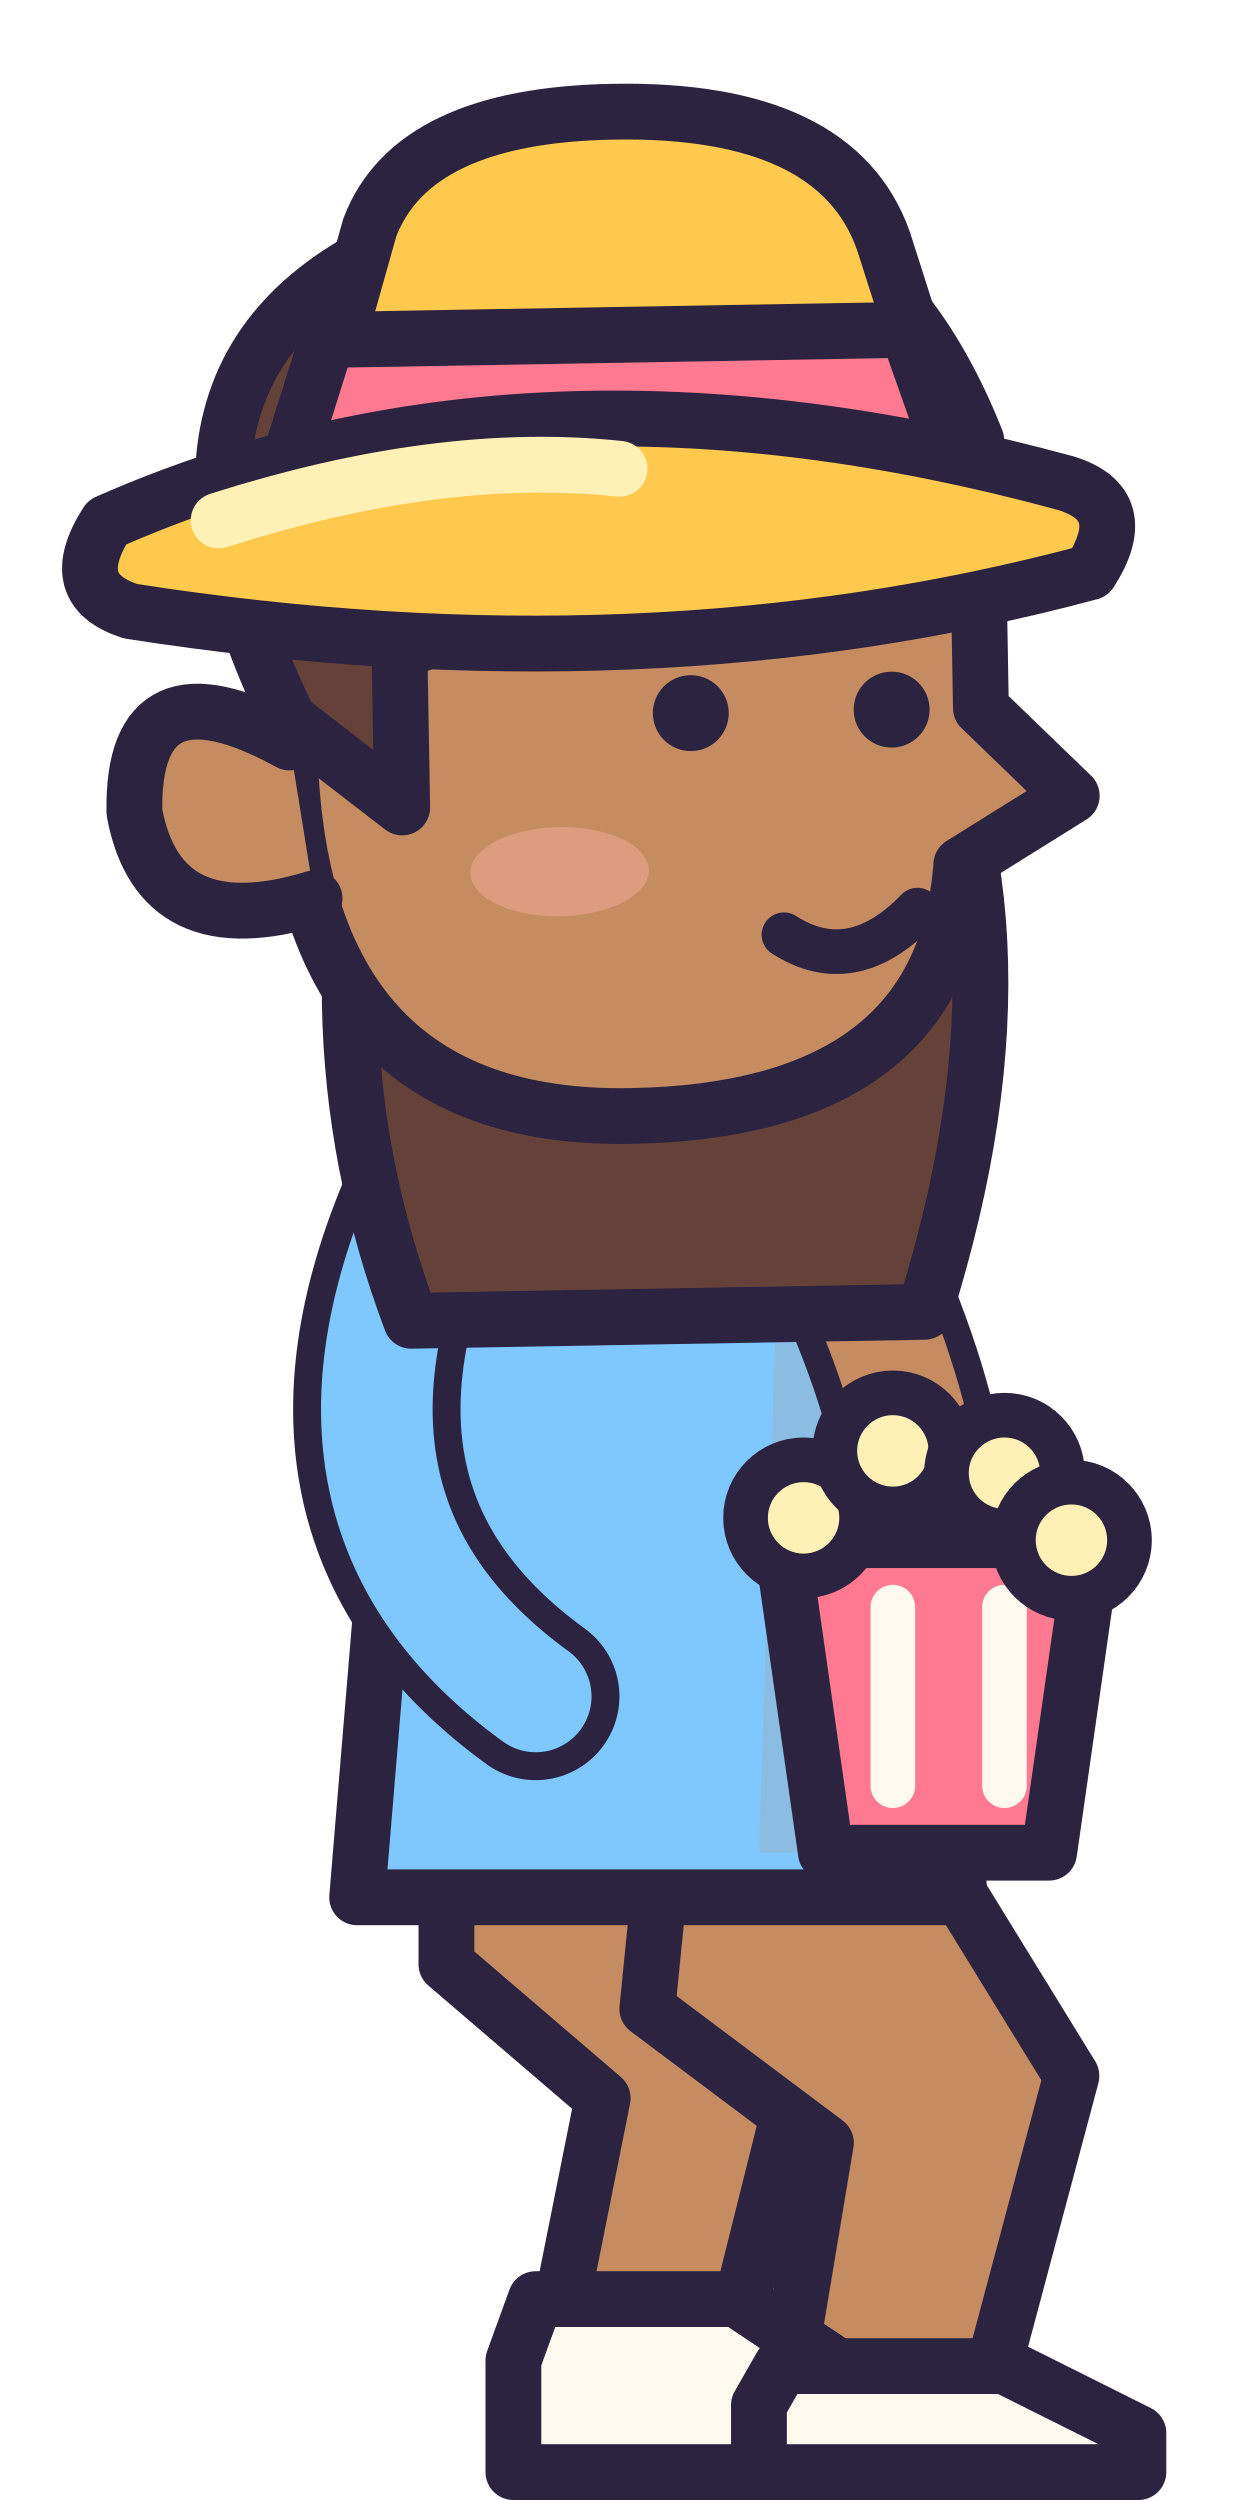
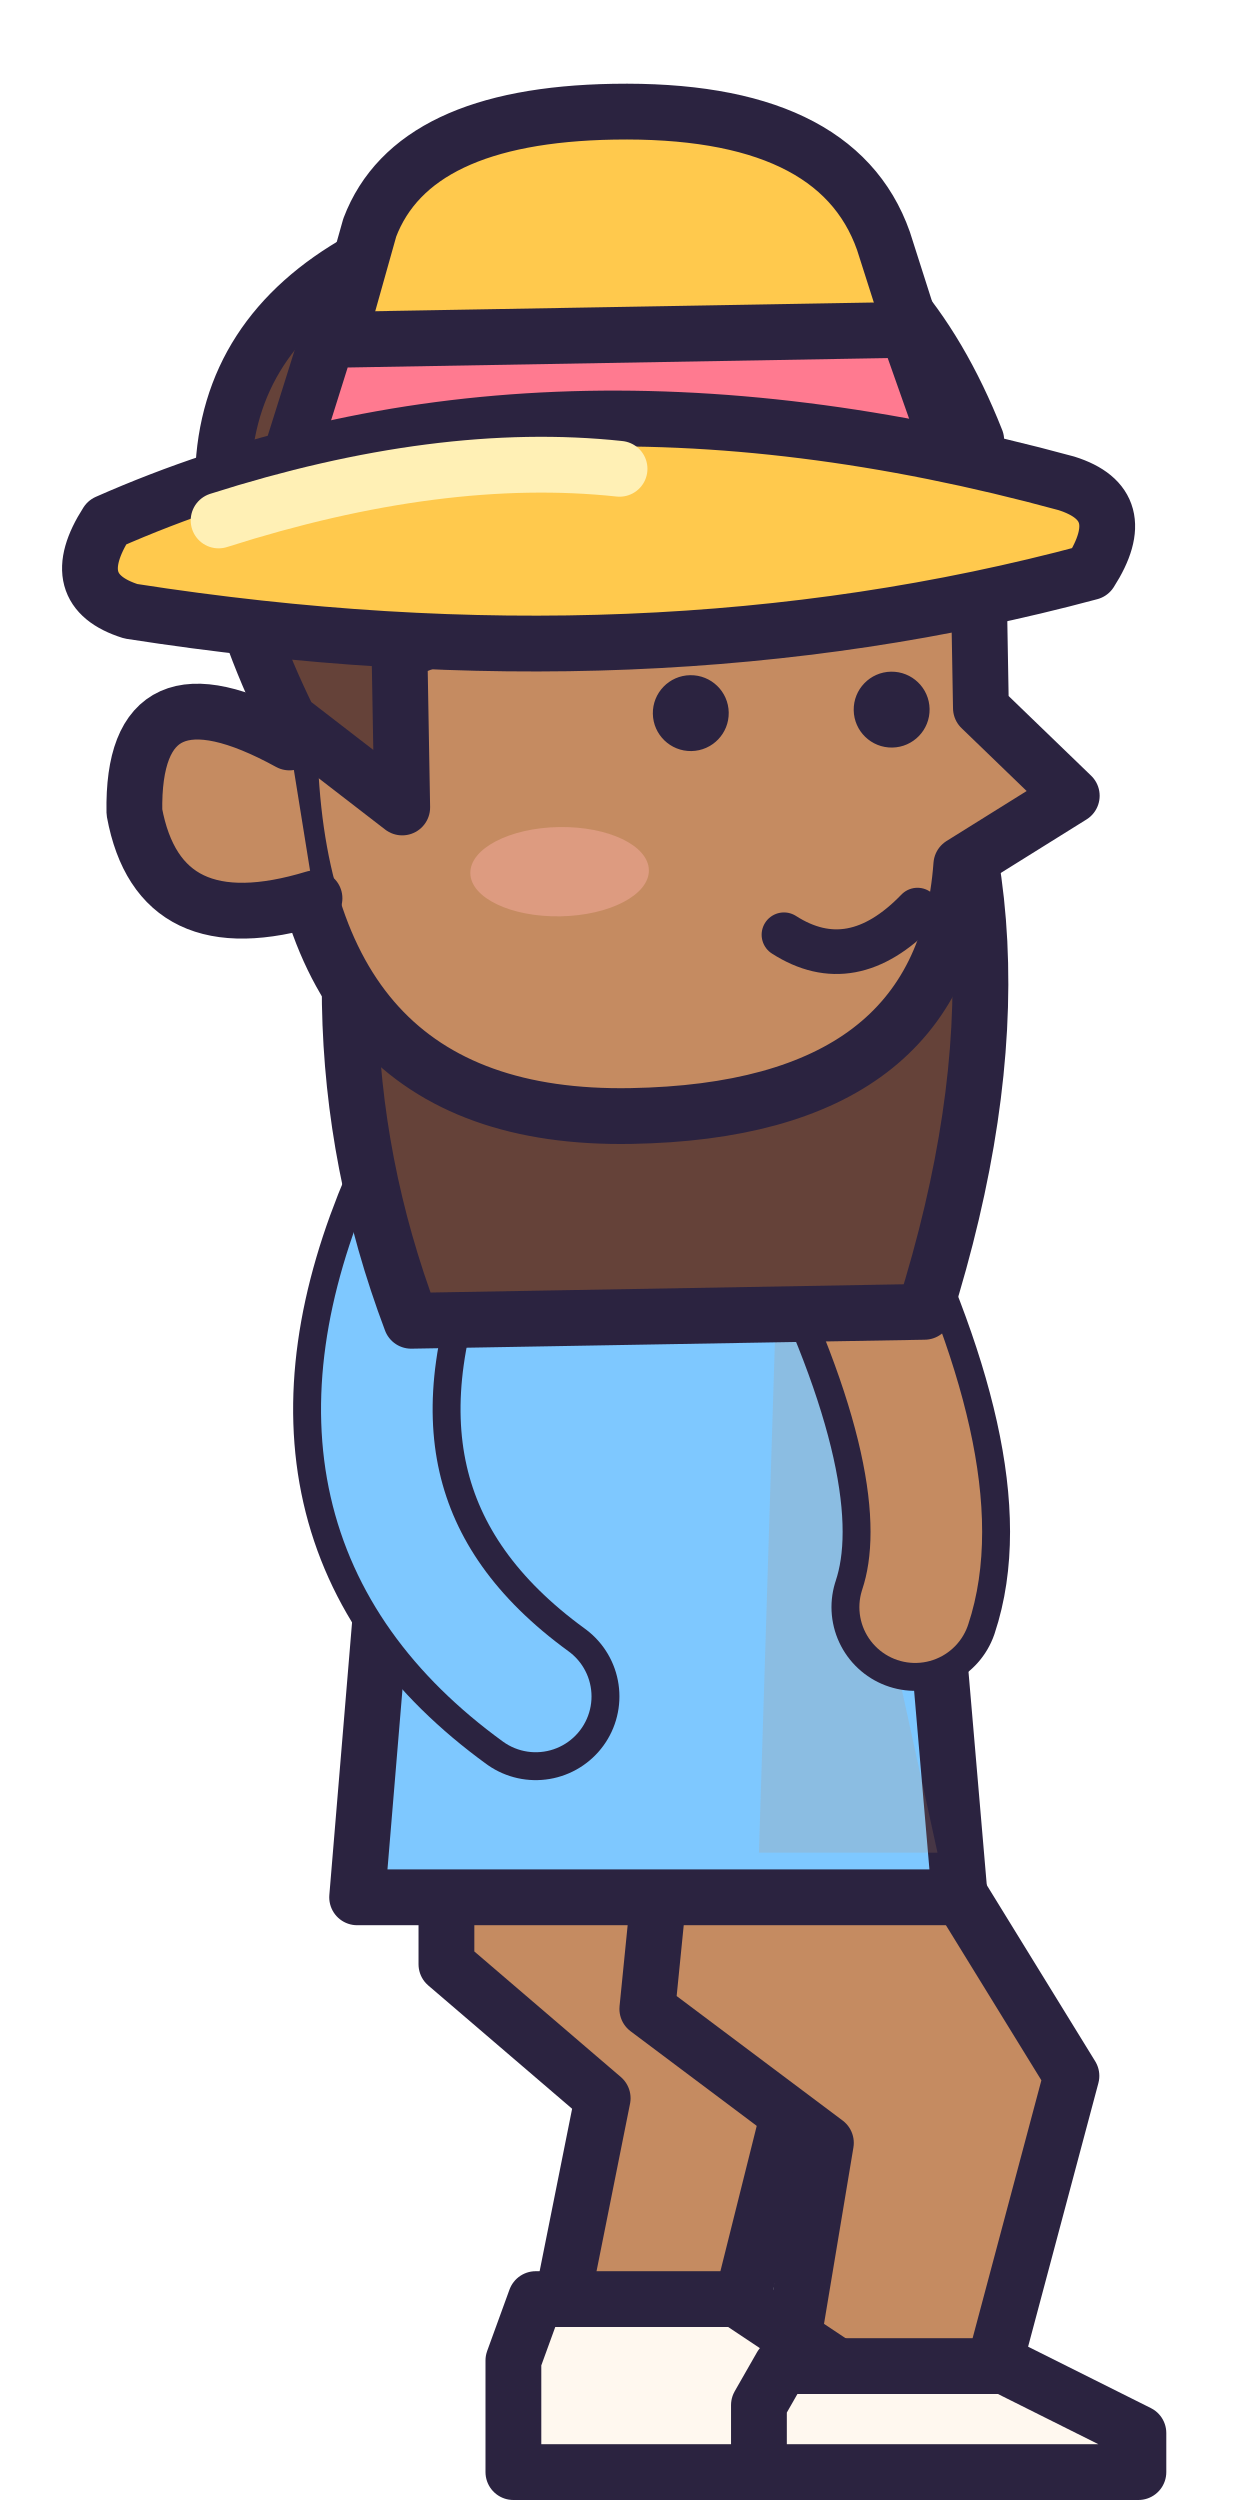
<svg xmlns="http://www.w3.org/2000/svg" width="56" height="112" viewBox="0 0 56 112">
  <g stroke="#2b2340" stroke-width="2.5" stroke-linecap="round" stroke-linejoin="round">
    <path d="M20 80h10l6 12-3 12h-8l2-10-7-6Z" fill="#c58b61" vector-effect="non-scaling-stroke" />
    <path d="M30 80h10l8 13-4 15h-9l2-12-8-6Z" fill="#c58b61" vector-effect="non-scaling-stroke" />
    <path d="M24 103h9l6 4v3.75H23v-5Z" fill="#fff8ef" vector-effect="non-scaling-stroke" />
    <path d="M35 106h10l6 3v1.75H34v-3Z" fill="#fff8ef" vector-effect="non-scaling-stroke" />
    <path d="M19 49q11-7 21 1l3 35H16Z" fill="#7ec8ff" vector-effect="non-scaling-stroke" />
    <path d="M35 51l7 32h-8Z" fill="#c58b61" stroke="none" opacity="0.18" vector-effect="non-scaling-stroke" />
    <path d="M24 44v7q5 4 10-1v-7" fill="#c58b61" vector-effect="non-scaling-stroke" />
    <path d="M24 52l5 4 6-5" fill="none" stroke="#fff8ef" stroke-width="2" vector-effect="non-scaling-stroke" />
    <path d="M19 54Q13 68 24 76" fill="none" stroke="#2b2340" stroke-width="7.5" vector-effect="non-scaling-stroke" />
    <path d="M19 54Q13 68 24 76" fill="none" stroke="#7ec8ff" stroke-width="5" vector-effect="non-scaling-stroke" />
    <path d="M37 54Q43 66 41 72" fill="none" stroke="#2b2340" stroke-width="7.5" vector-effect="non-scaling-stroke" />
    <path d="M37 54Q43 66 41 72" fill="none" stroke="#c58b61" stroke-width="5" vector-effect="non-scaling-stroke" />
    <g transform="translate(0 0) rotate(-1 28 35)">
      <path d="M18 30q-5 15 0 29h23q6-18-1-30Z" fill="#654239" vector-effect="non-scaling-stroke" />
      <path d="M13 23q0-13 16-13 15 0 15 15v7l4 4-5 3q-1 11-15 11-15 0-15-17Z" fill="#c58b61" vector-effect="non-scaling-stroke" />
      <path d="M13 33q-7-4-7 3 1 6 8 4" fill="#c58b61" vector-effect="non-scaling-stroke" />
      <path d="M13 32Q5 15 20 10q18-6 24 10-9 5-16-3-3 10-10 12v7Z" fill="#654239" vector-effect="non-scaling-stroke" />
      <path d="M17 18q4-5 12-5" fill="none" stroke="#986c50" stroke-width="2.5" vector-effect="non-scaling-stroke" />
      <circle cx="31" cy="32" r="1.7" fill="#2b2340" stroke="none" vector-effect="non-scaling-stroke" />
      <circle cx="40" cy="32" r="1.7" fill="#2b2340" stroke="none" vector-effect="non-scaling-stroke" />
      <path d="M35 42q3 2 6-1" fill="none" stroke="#2b2340" stroke-width="2" vector-effect="non-scaling-stroke" />
      <ellipse cx="25" cy="39" rx="4" ry="2" fill="#dd9b80" stroke="none" vector-effect="non-scaling-stroke" />
      <path d="M14 20l3-10q2-5 11-5 10 0 12 6l3 10" fill="#ffc94d" vector-effect="non-scaling-stroke" />
      <path d="M15 15h26l2 6H13Z" fill="#ff7a90" vector-effect="non-scaling-stroke" />
      <path d="M5 23q19-8 43-1 3 1 1 4-20 5-43 1-3-1-1-4Z" fill="#ffc94d" vector-effect="non-scaling-stroke" />
      <path d="M10 23q10-3 18-2" fill="none" stroke="#fff0b5" stroke-width="2.5" vector-effect="non-scaling-stroke" />
    </g>
-     <path d="M35 69h14l-2 14H37Z" fill="#ff7a90" vector-effect="non-scaling-stroke" />
-     <path d="M40 72v8m5-8v8" fill="none" stroke="#fff8ef" stroke-width="2" vector-effect="non-scaling-stroke" />
-     <circle cx="36" cy="68" r="2.6" fill="#fff0b5" stroke-width="2" vector-effect="non-scaling-stroke" />
-     <circle cx="40" cy="65" r="2.6" fill="#fff0b5" stroke-width="2" vector-effect="non-scaling-stroke" />
-     <circle cx="45" cy="66" r="2.6" fill="#fff0b5" stroke-width="2" vector-effect="non-scaling-stroke" />
-     <circle cx="48" cy="69" r="2.6" fill="#fff0b5" stroke-width="2" vector-effect="non-scaling-stroke" />
  </g>
</svg>
